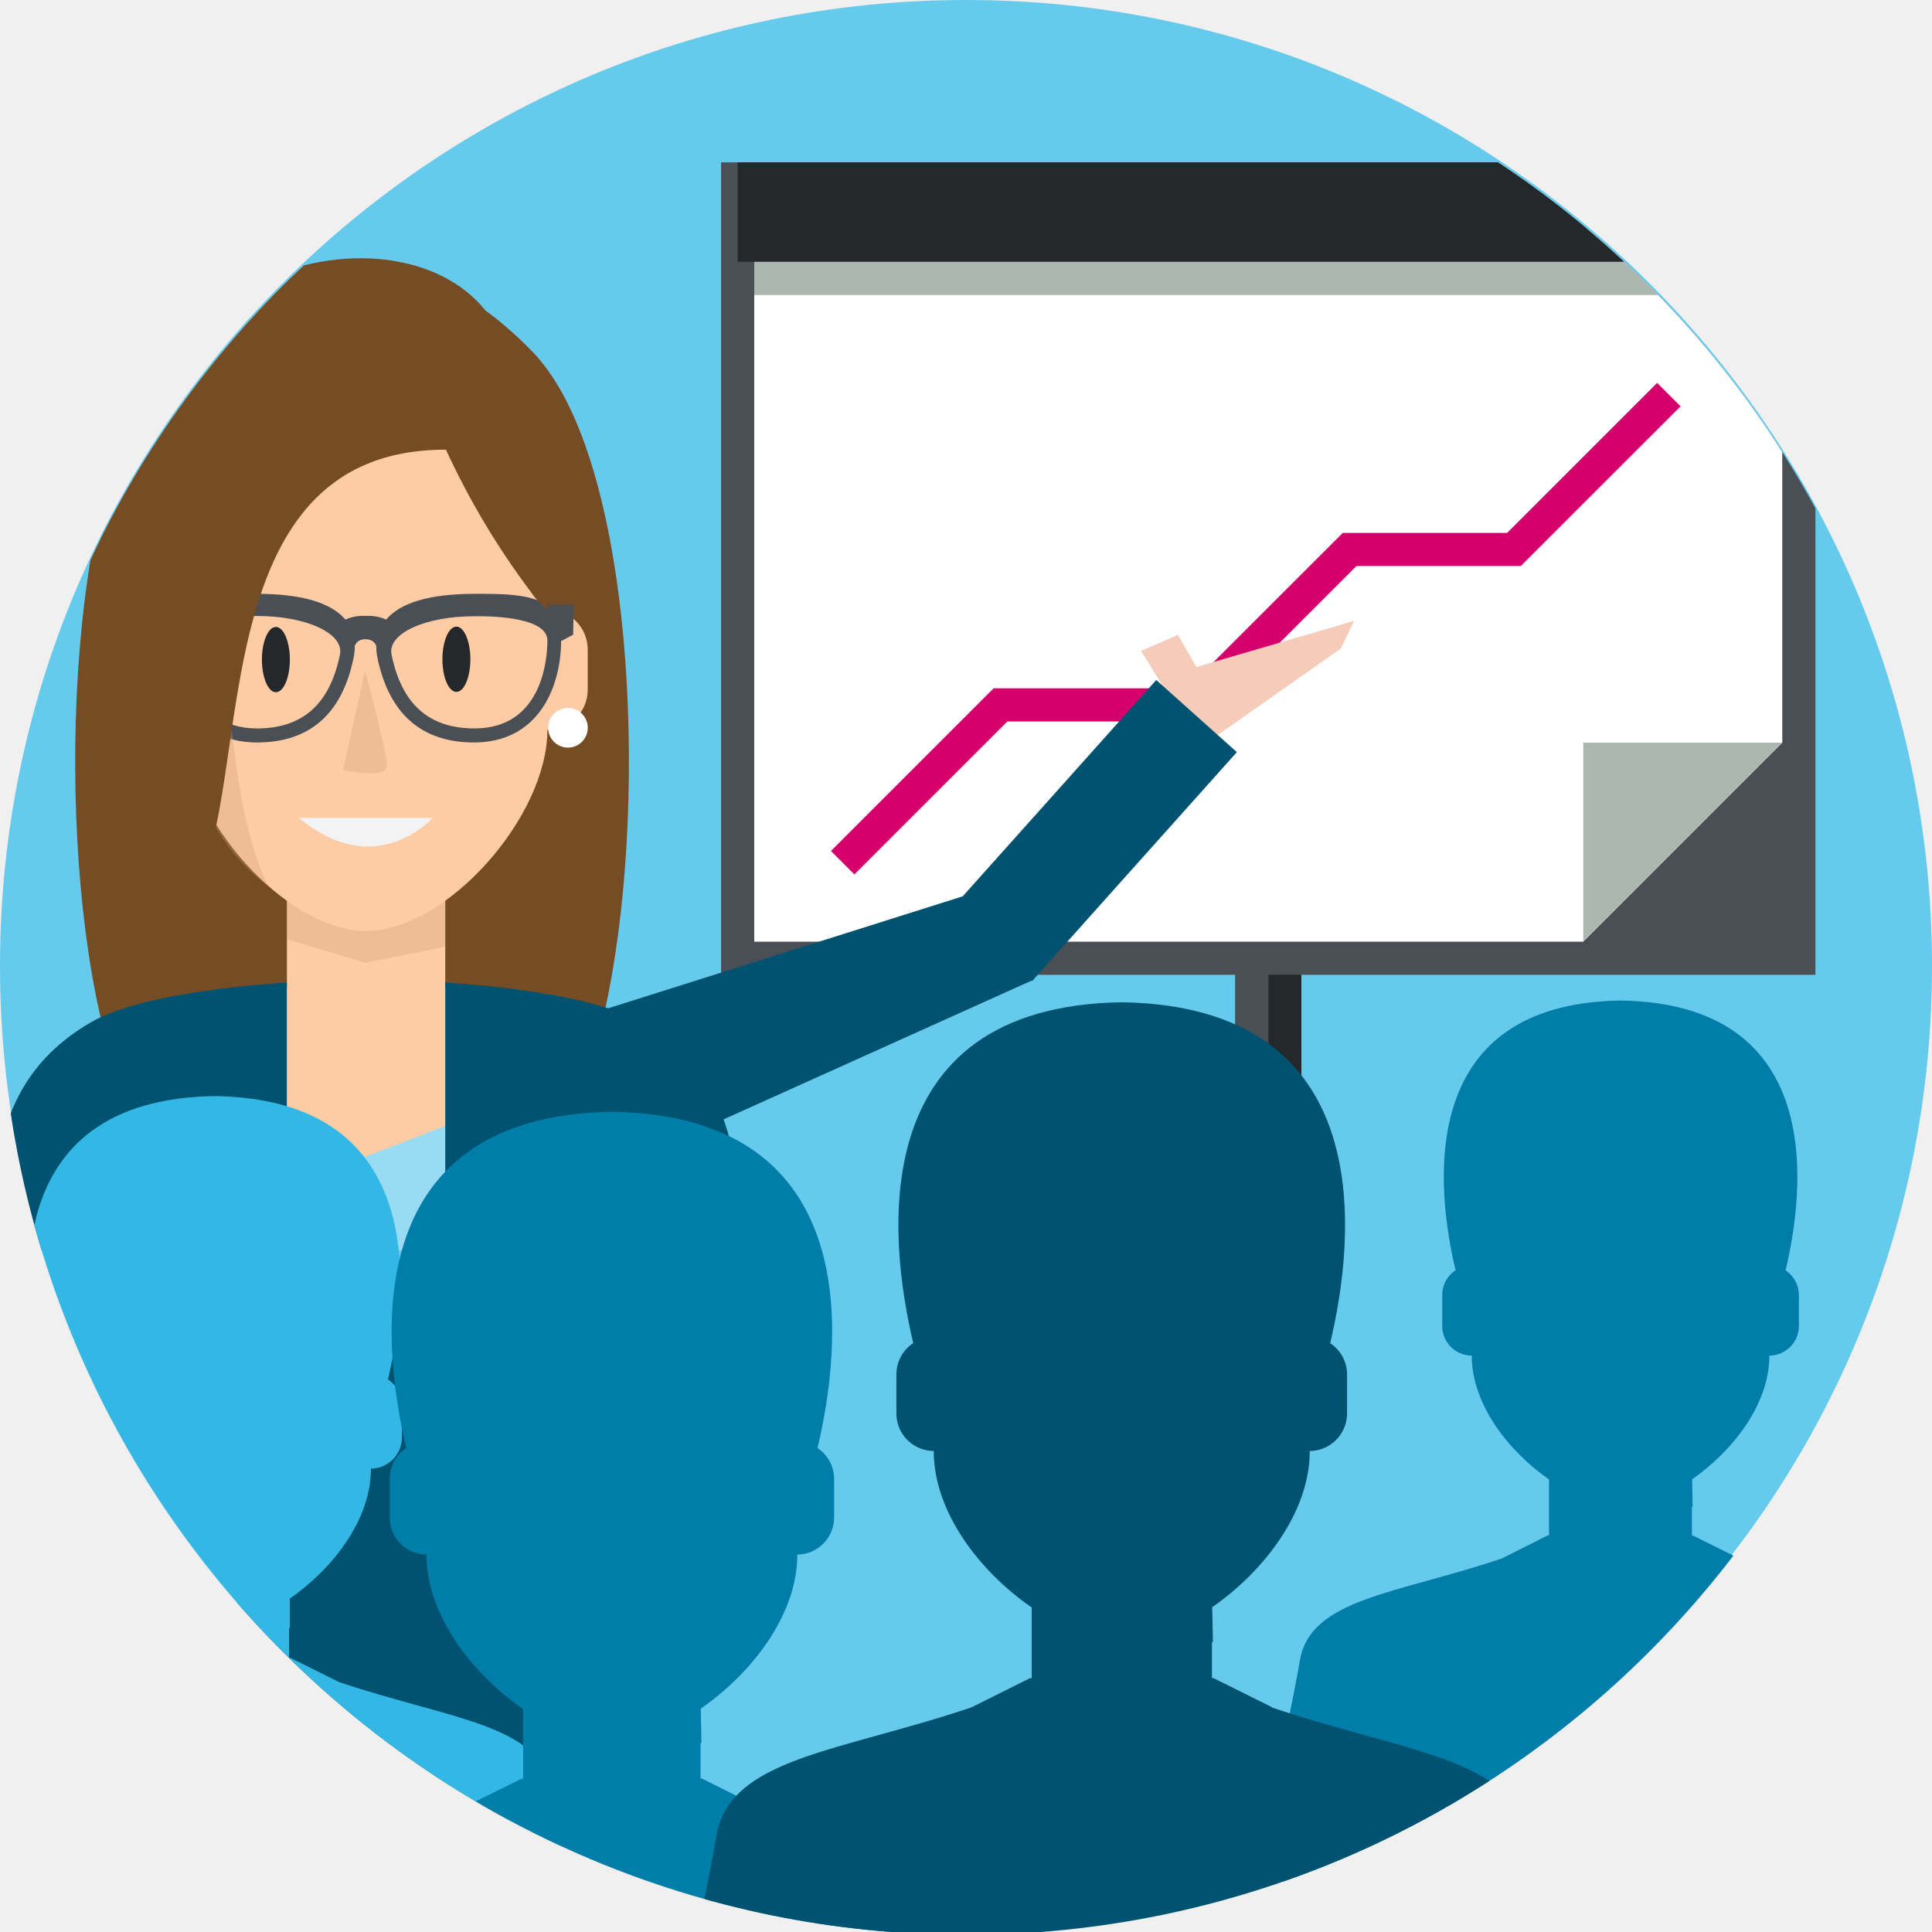
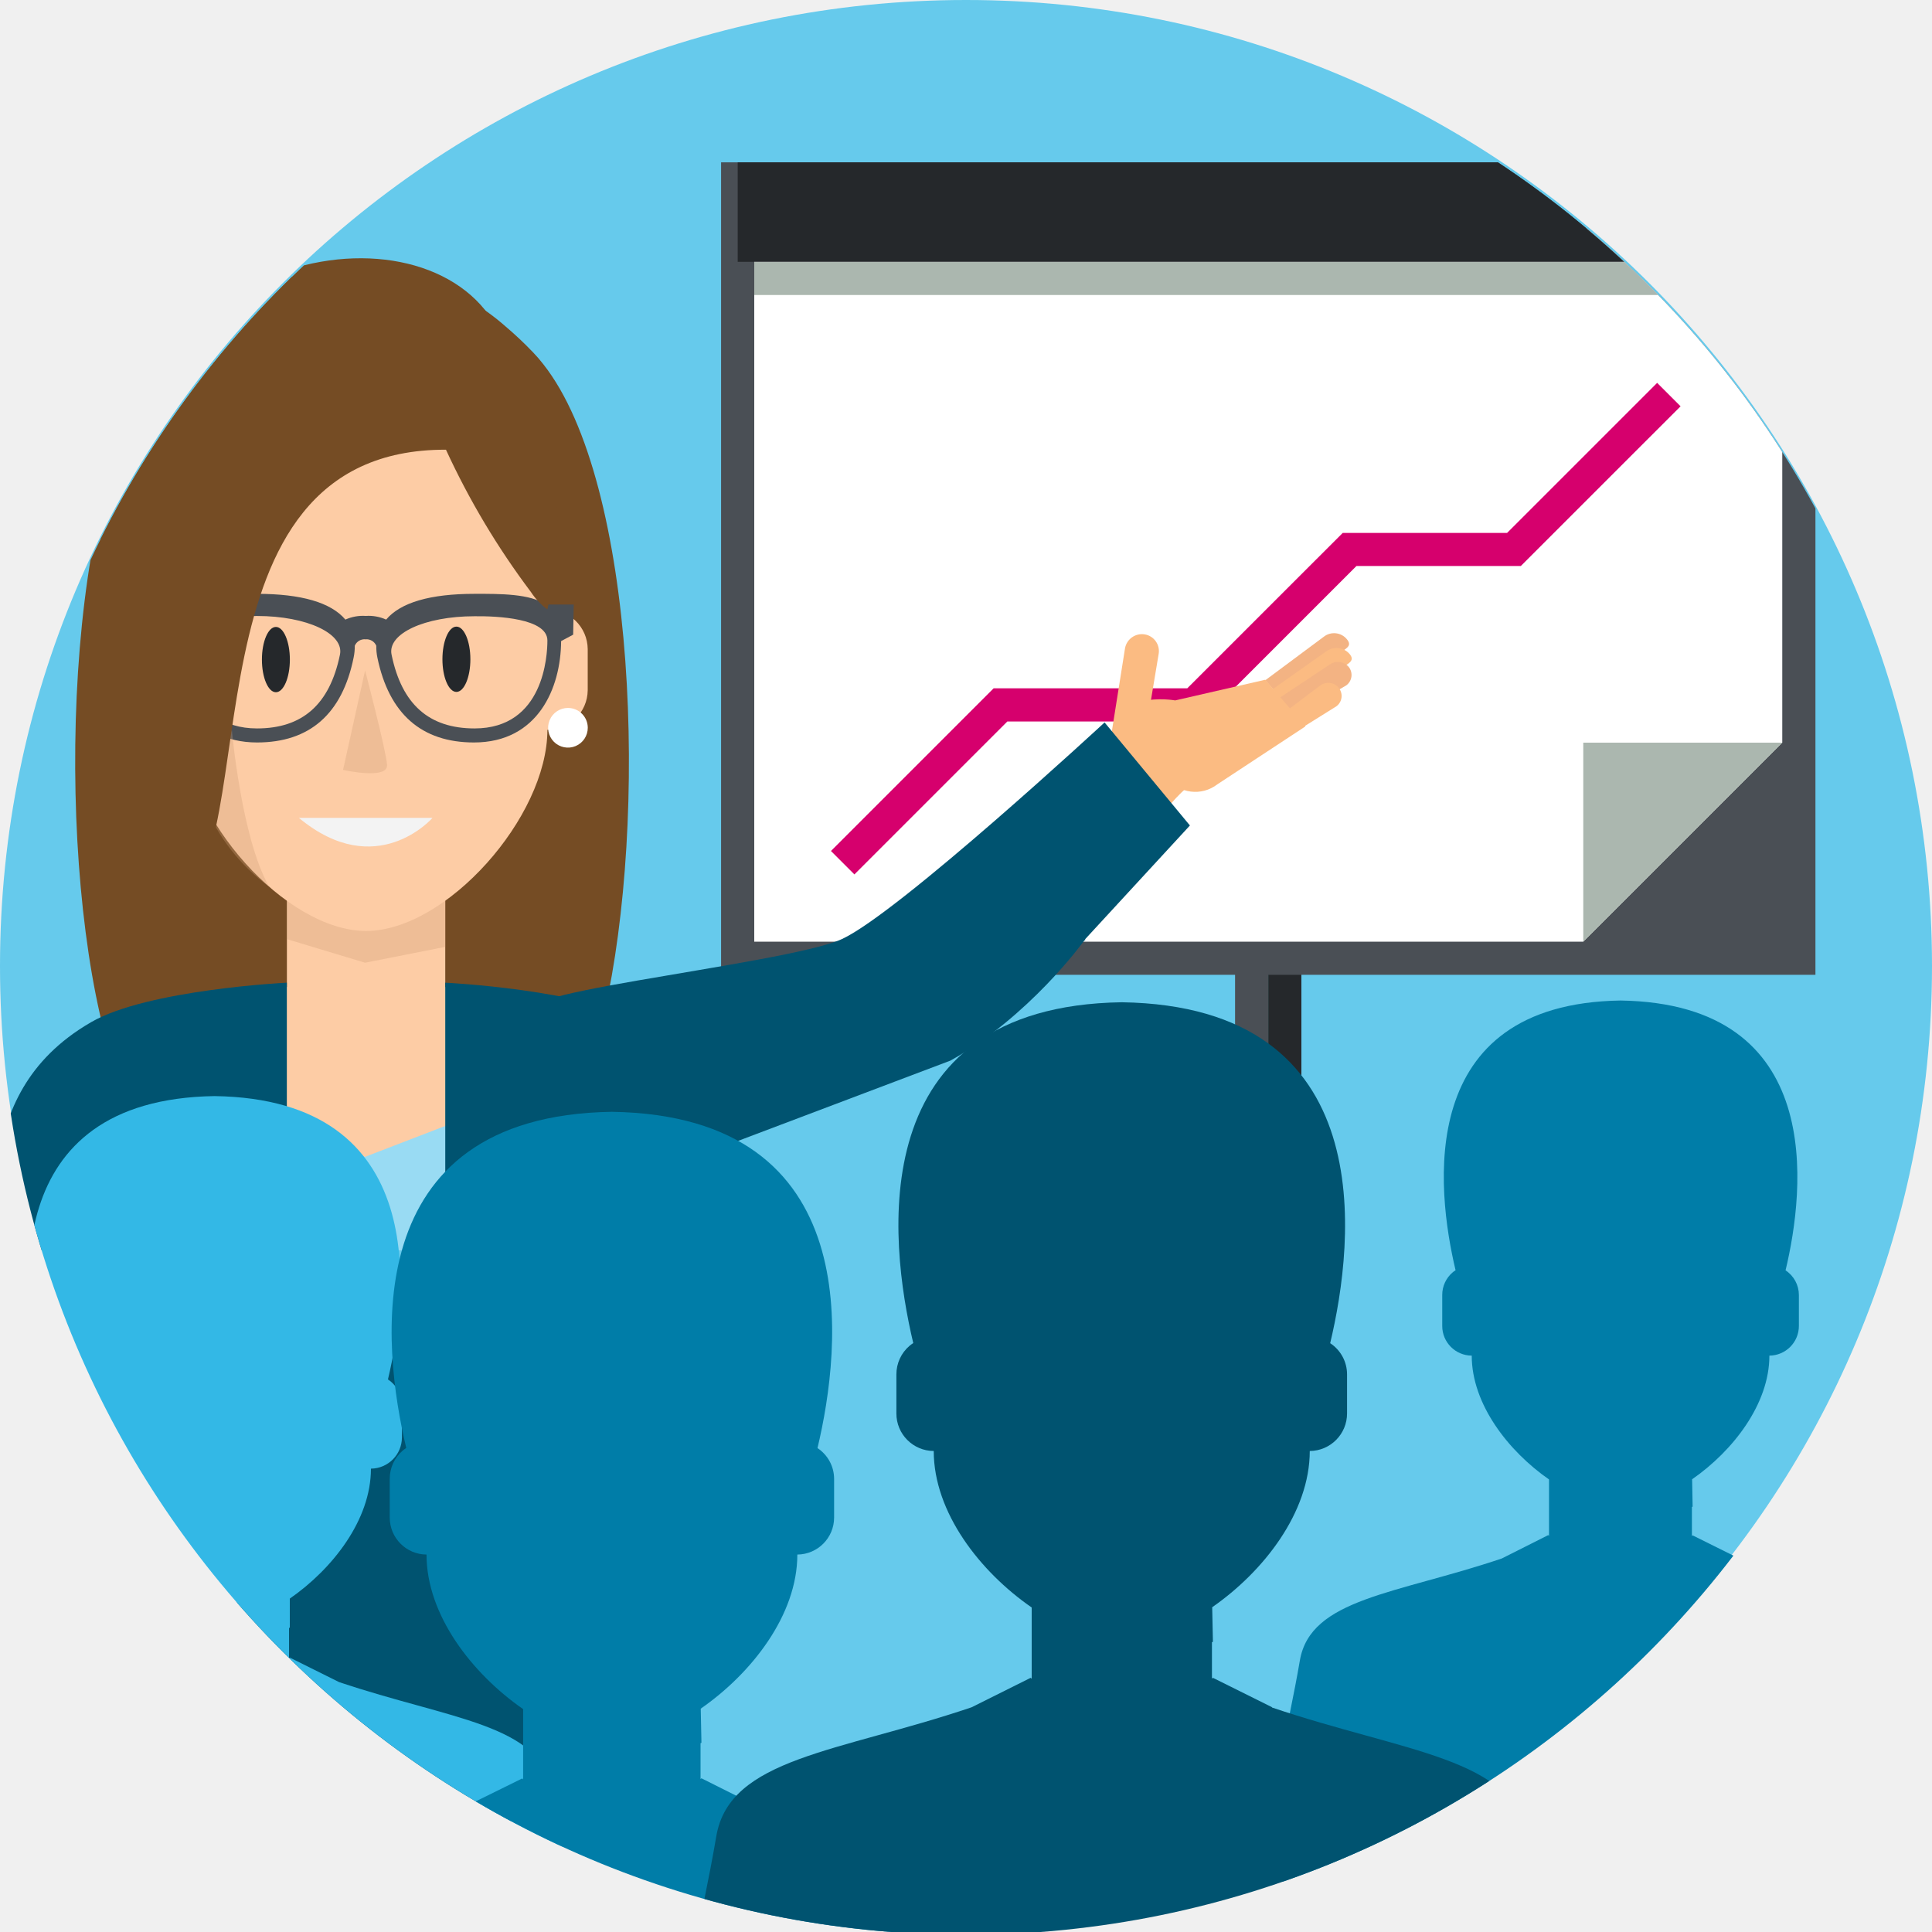
<svg xmlns="http://www.w3.org/2000/svg" viewBox="0 0 300 300">
  <defs>
-     <style>.a{fill:none;}.b{fill:#66caec;}.c{clip-path:url(#a);}.d{fill:#25282b;}.e{fill:#4a4f55;}.f{fill:#fff;}.g{fill:#abb7af;}.h{fill:#d6006d;}.i{fill:#754c24;}.j{fill:#fdcca5;}.k{fill:#cf9e76;opacity:0.33;}.l{fill:#99dbf3;}.m{fill:#005370;}.n{fill:#f3f3f3;}.o{fill:#33b8e6;}.p{fill:#007da8;}.q{fill:#f5ccb9;}</style>
+     <style>.a{fill:none;}.b{fill:#66caec;}.c{clip-path:url(#a);}.d{fill:#25282b;}.e{fill:#4a4f55;}.f{fill:#fff;}.g{fill:#abb7af;}.h{fill:#d6006d;}.i{fill:#754c24;}.j{fill:#fdcca5;}.k{fill:#cf9e76;opacity:0.33;}.l{fill:#99dbf3;}.m{fill:#005370;}.n{fill:#f3f3f3;}.o{fill:#fbbb82;}.p{fill:#f3b383;}.q{fill:#33b8e6;}.r{fill:#007da8;}</style>
    <clipPath id="a">
      <circle class="a" cx="150" cy="150.44" r="150" />
    </clipPath>
  </defs>
  <circle class="b" cx="150" cy="150" r="150" />
  <g class="c">
    <path class="d" d="M202.08,226.4h-5.15V119.92h0a5.15,5.15,0,0,1,5.15,5.15Z" />
    <path class="e" d="M196.93,226.4h-5.15V125.07a5.16,5.16,0,0,1,5.15-5.15h0Z" />
    <rect class="e" x="111.97" y="25.21" width="169.93" height="126.16" />
    <polygon class="f" points="117.12 35.51 117.12 146.22 245.85 146.22 276.75 115.32 276.75 35.51 117.12 35.51" />
    <polygon class="g" points="245.85 115.32 276.75 115.32 245.85 146.22 245.85 115.32" />
    <rect class="g" x="117.12" y="40.66" width="159.63" height="5.15" />
    <rect class="d" x="114.55" y="25.21" width="164.78" height="15.45" />
    <polygon class="h" points="132.67 135.78 129.03 132.14 154.29 106.88 184.36 106.88 208.5 82.75 234.02 82.75 257.32 59.45 260.96 63.09 236.15 87.89 210.63 87.89 186.49 112.03 156.42 112.03 132.67 135.78" />
  </g>
  <g class="c">
    <path class="i" d="M93.82,157.37c0,.27-.11.52-.17.77-.62,2.63-1.3,5.08-2.05,7.31a34.71,34.71,0,0,1-4.42,9.41,12.66,12.66,0,0,1-2.72,2.83,11.74,11.74,0,0,1-7.33,2.23h-45a11.69,11.69,0,0,1-7.58-2.43,12.69,12.69,0,0,1-2.47-2.63,34.71,34.71,0,0,1-4.42-9.41c-.75-2.23-1.43-4.68-2-7.31-.06-.25-.12-.5-.17-.75-7-31-4.95-86.09,11-102.67C33,47.92,41.14,41.94,54.63,41.94a34.94,34.94,0,0,1,23.84,8.72,55.37,55.37,0,0,1,4.31,4.06,21.63,21.63,0,0,1,1.58,1.83C98.91,75,100.63,127.4,93.82,157.37Z" />
    <polygon class="j" points="75.28 155.78 69.14 153.25 69.14 137.56 44.55 137.56 44.55 153.25 38.4 155.78 44.55 193.37 69.14 193.37 75.28 155.78" />
    <polygon class="k" points="44.55 137.67 44.55 145.83 56.69 149.49 69.14 147.03 69.14 137.67 44.55 137.67" />
    <polygon class="l" points="81.47 194.15 81.47 170.09 56.69 179.63 31.91 170.09 31.91 194.15 81.47 194.15" />
    <path class="m" d="M69.14,194.15h45.65a133.46,133.46,0,0,0-.83-14.26c-1.31-7-4.21-15.26-14.43-21.17-8.77-5.07-30.39-6.13-30.39-6.13Z" />
    <path class="m" d="M44.54,194.15H-1.11a133.46,133.46,0,0,1,.83-14.26c1.32-7,4.21-15.26,14.43-21.17,8.77-5.07,30.39-6.13,30.39-6.13Z" />
    <path class="j" d="M85,94.64V81.85c0-13.58-15.72-30.73-28.17-30.73S28.67,68.27,28.67,81.85V94.64a6.21,6.21,0,0,0-6.26,6.15v6.39a6.21,6.21,0,0,0,6.26,6.15c0,13.58,15.73,31.23,28.17,31.23S85,126.91,85,113.33a6.21,6.21,0,0,0,6.26-6.15v-6.39A6.21,6.21,0,0,0,85,94.64Z" />
    <path class="f" d="M91.27,113a3.08,3.08,0,1,1-3.08-3.07A3.08,3.08,0,0,1,91.27,113Z" />
    <circle class="f" cx="25.49" cy="112.99" r="3.07" />
    <path class="e" d="M89.09,93.87H84.77c-2.48-1.67-7-1.67-11.08-1.66-6.89,0-11.5,1.35-13.73,4a6.6,6.6,0,0,0-3.16-.57,6.62,6.62,0,0,0-3.17.57c-2.23-2.65-6.84-4-13.72-4-4.1,0-8.61,0-11.09,1.66H24.5v4.68l1.87,1c0,7.29,3.6,15.74,13.54,15.74,8.17,0,13.23-4.43,15-13.18a8.38,8.38,0,0,0,.18-1.84,1.64,1.64,0,0,1,1.67-1,1.66,1.66,0,0,1,1.67,1,8.35,8.35,0,0,0,.17,1.84c1.81,8.75,6.87,13.18,15,13.18,9.93,0,13.49-8.45,13.53-15.74l1.87-1Zm-36.31,7.82c-1.59,7.68-5.8,11.42-12.87,11.42-10.78,0-11.33-11.37-11.33-13.65,0-3.5,7.79-3.81,11.33-3.81C47.69,95.65,53.51,98.42,52.78,101.69Zm20.91,11.42c-7.08,0-11.29-3.74-12.88-11.42-.73-3.27,5.09-6,12.88-6C77.22,95.65,85,96,85,99.46,85,101.74,84.47,113.11,73.69,113.11Z" />
    <ellipse class="d" cx="42.84" cy="102.42" rx="2.17" ry="5.07" />
    <ellipse class="d" cx="70.87" cy="102.37" rx="2.17" ry="5.07" />
    <path class="k" d="M56.69,104.11l-3.42,15.44s7,1.58,6.83-.78S56.69,104.11,56.69,104.11Z" />
    <path class="n" d="M46.41,127H67.16S58.46,137,46.41,127Z" />
    <path class="k" d="M36,113.29s1.47,16.86,5.78,24.38A29.53,29.53,0,0,1,31.83,125Z" />
    <path class="i" d="M27.5,140.8c-8.88-29.65-15.09-48.05-10.24-68.06C26.69,33.89,74.14,31.58,78.94,56,80,61.16,90.42,69.08,85,94.64a10.68,10.68,0,0,1-2.57-2.73A120.22,120.22,0,0,1,69.25,69.83C27.5,69.7,41.47,131.58,27.5,140.8Z" />
+     <path class="o" d="M178.18,111.94l-6,4.57,2.51-15.83a2.67,2.67,0,0,1,3.08-2.17h0a2.63,2.63,0,0,1,2.14,3.07h0Z" />
+     <path class="p" d="M198.16,107.57l-1.69-1.94,9.09-6.76a2.58,2.58,0,0,1,3.6.41h0c.9,1.1-.25,1.44-1.4,2.32Z" />
+     <path class="o" d="M199.42,109.34,197.65,107l8.25-5.83a2.68,2.68,0,0,1,3.68.4h0c.89,1.09-.26,1.44-1.41,2.31Z" />
+     <path class="p" d="M201,111.11l-2.27-2.78,7.69-5.1a2.22,2.22,0,0,1,3,.32h0a2,2,0,0,1-.38,2.88h0Z" />
+     <path class="o" d="M202.11,113.05l-2.44-2.58,5.29-4a2.17,2.17,0,0,1,1.54-.42,2,2,0,0,1,1.38.76h0a2,2,0,0,1-.36,2.86Z" />
+     <path class="o" d="M196.47,105.55l6.24,7.24-13.68,9a5.61,5.61,0,0,1-7.86-1h0l-6.53-1.37a10.18,10.18,0,0,1-1.8-3.66c-.91-8.93,9.64-7,9.64-7Z" />
+     <path class="o" d="M179.49,110.14s-51.06,41.25-52.37,43.6.13,13.75,17,8.07,37.25-39.9,41.64-40.32C187.54,121.31,179.49,110.14,179.49,110.14Z" />
+     <path class="m" d="M168.49,145.85l16.28-17.67-13.25-16s-31.94,29.55-40.77,33.63S69.26,155.09,87,157.42c7.46,1,26.2,20.27,26.2,20.27s22.83-8.62,34.38-13c12.23-6.79,20.65-18.47,20.65-18.47l.18-.21.13-.05Z" />
    <rect class="m" x="36.8" y="198.27" width="49.75" height="84.51" />
-     <path class="o" d="M85.64,277.84c-1.73-10.14-15.71-10.83-33-16.65l0,0-7.64-3.8-.12.11v-4.71l.12-.05L45,248.23C51.66,243.6,57.6,236,57.6,228.05a4.85,4.85,0,0,0,4.81-4.85v-5a4.8,4.8,0,0,0-2.17-4c3.13-13.15,6.7-43.52-26.93-44-33.61.52-30.06,30.85-26.93,44a5.2,5.2,0,0,0-.47.35,4.82,4.82,0,0,0-1.71,3.7v5A4.85,4.85,0,0,0,9,228.05c0,7.92,6,15.59,12.65,20.21v9.2l-.13-.11-7.64,3.8,0,0C-3.3,267-17.28,267.7-19,277.84c-1.9,11.14-5.13,23.25-6.31,36H92C90.78,301.09,87.55,289,85.64,277.84Z" />
-     <path class="p" d="M301.45,257.87c-1.65-9.66-14.95-10.31-31.36-15.85l0,0-7.26-3.61-.11.1V234l.11-.05-.08-4.25c6.34-4.4,12-11.68,12-19.2a4.61,4.61,0,0,0,4.58-4.61v-4.8a4.58,4.58,0,0,0-2.07-3.83c3-12.52,6.37-41.41-25.62-41.9-32,.49-28.6,29.35-25.62,41.88a3.72,3.72,0,0,0-.45.33,4.59,4.59,0,0,0-1.62,3.52v4.8a4.6,4.6,0,0,0,4.58,4.61c0,7.54,5.68,14.83,12,19.23v8.76l-.12-.12L233.2,242l0,0c-16.41,5.54-29.71,6.19-31.36,15.85-1.81,10.59-4.88,22.11-6,34.28h111.6C306.34,280,303.26,268.46,301.45,257.87Z" />
-     <path class="p" d="M157,300.43c-2.05-12-18.63-12.84-39.08-19.74l0-.05-9-4.51-.14.13v-5.58l.14-.06-.11-5.3c7.91-5.49,15-14.55,15-23.93a5.75,5.75,0,0,0,5.71-5.75v-6a5.73,5.73,0,0,0-2.58-4.78c3.71-15.59,7.94-51.6-31.93-52.22-39.85.62-35.64,36.59-31.93,52.2a4.54,4.54,0,0,0-.56.42,5.71,5.71,0,0,0-2,4.38v6a5.74,5.74,0,0,0,5.71,5.75c0,9.4,7.07,18.49,15,24v10.91l-.15-.14L72,280.64l0,.05c-20.44,6.9-37,7.71-39.08,19.74-2.25,13.21-6.09,27.57-7.49,42.74H164.53C163.12,328,159.29,313.64,157,300.43Z" />
+     <path class="q" d="M85.64,277.84c-1.73-10.14-15.71-10.83-33-16.65l0,0-7.64-3.8-.12.11v-4.71l.12-.05L45,248.23C51.66,243.6,57.6,236,57.6,228.05a4.85,4.85,0,0,0,4.81-4.85v-5a4.8,4.8,0,0,0-2.17-4c3.13-13.15,6.7-43.52-26.93-44-33.61.52-30.06,30.85-26.93,44a5.2,5.2,0,0,0-.47.35,4.82,4.82,0,0,0-1.71,3.7v5A4.85,4.85,0,0,0,9,228.05c0,7.92,6,15.59,12.65,20.21v9.2l-.13-.11-7.64,3.8,0,0C-3.3,267-17.28,267.7-19,277.84c-1.9,11.14-5.13,23.25-6.31,36H92C90.78,301.09,87.55,289,85.64,277.84Z" />
+     <path class="r" d="M301.45,257.87c-1.65-9.66-14.95-10.31-31.36-15.85l0,0-7.26-3.61-.11.1V234l.11-.05-.08-4.25c6.34-4.4,12-11.68,12-19.2a4.61,4.61,0,0,0,4.58-4.61v-4.8a4.58,4.58,0,0,0-2.07-3.83c3-12.52,6.37-41.41-25.62-41.9-32,.49-28.6,29.35-25.62,41.88a3.72,3.72,0,0,0-.45.33,4.59,4.59,0,0,0-1.62,3.52v4.8a4.6,4.6,0,0,0,4.58,4.61c0,7.54,5.68,14.83,12,19.23v8.76l-.12-.12L233.2,242l0,0c-16.41,5.54-29.71,6.19-31.36,15.85-1.81,10.59-4.88,22.11-6,34.28h111.6C306.34,280,303.26,268.46,301.45,257.87Z" />
+     <path class="r" d="M157,300.43c-2.05-12-18.63-12.84-39.08-19.74l0-.05-9-4.51-.14.13v-5.58l.14-.06-.11-5.3c7.91-5.49,15-14.55,15-23.93a5.75,5.75,0,0,0,5.71-5.75v-6a5.73,5.73,0,0,0-2.58-4.78c3.71-15.59,7.94-51.6-31.93-52.22-39.85.62-35.64,36.59-31.93,52.2a4.54,4.54,0,0,0-.56.42,5.71,5.71,0,0,0-2,4.38v6a5.74,5.74,0,0,0,5.71,5.75c0,9.4,7.07,18.49,15,24v10.91l-.15-.14L72,280.64l0,.05c-20.44,6.9-37,7.71-39.08,19.74-2.25,13.21-6.09,27.57-7.49,42.74H164.53C163.12,328,159.29,313.64,157,300.43Z" />
    <path class="m" d="M237.14,285.14c-2.08-12.19-18.89-13-39.63-20l0-.05-9.17-4.56-.15.13V255l.15-.06-.11-5.37c8-5.56,15.15-14.75,15.15-24.26a5.83,5.83,0,0,0,5.79-5.83v-6.06a5.79,5.79,0,0,0-2.62-4.85c3.77-15.81,8.06-52.32-32.37-52.94-40.4.62-36.14,37.09-32.37,52.92a6,6,0,0,0-.57.42,5.82,5.82,0,0,0-2.05,4.45v6.06a5.82,5.82,0,0,0,5.8,5.83c0,9.53,7.17,18.74,15.21,24.3v11.06l-.16-.14s-9.16,4.56-9.18,4.58l0,0c-20.73,7-37.54,7.83-39.63,20-2.28,13.4-6.17,27.95-7.59,43.33h141C243.31,313.09,239.43,298.54,237.14,285.14Z" />
  </g>
-   <polygon class="q" points="210.27 96.41 208.21 100.7 186.43 116.01 177.18 101.07 182.9 98.59 185.77 103.57 210.27 96.41" />
-   <polygon class="m" points="160.54 152.03 192.06 116.79 179.54 105.59 149.49 139.18 85.62 159.35 112.35 173.82 160.16 152.28 160.25 152.36 160.43 152.15 160.56 152.09 160.54 152.03" />
</svg>
